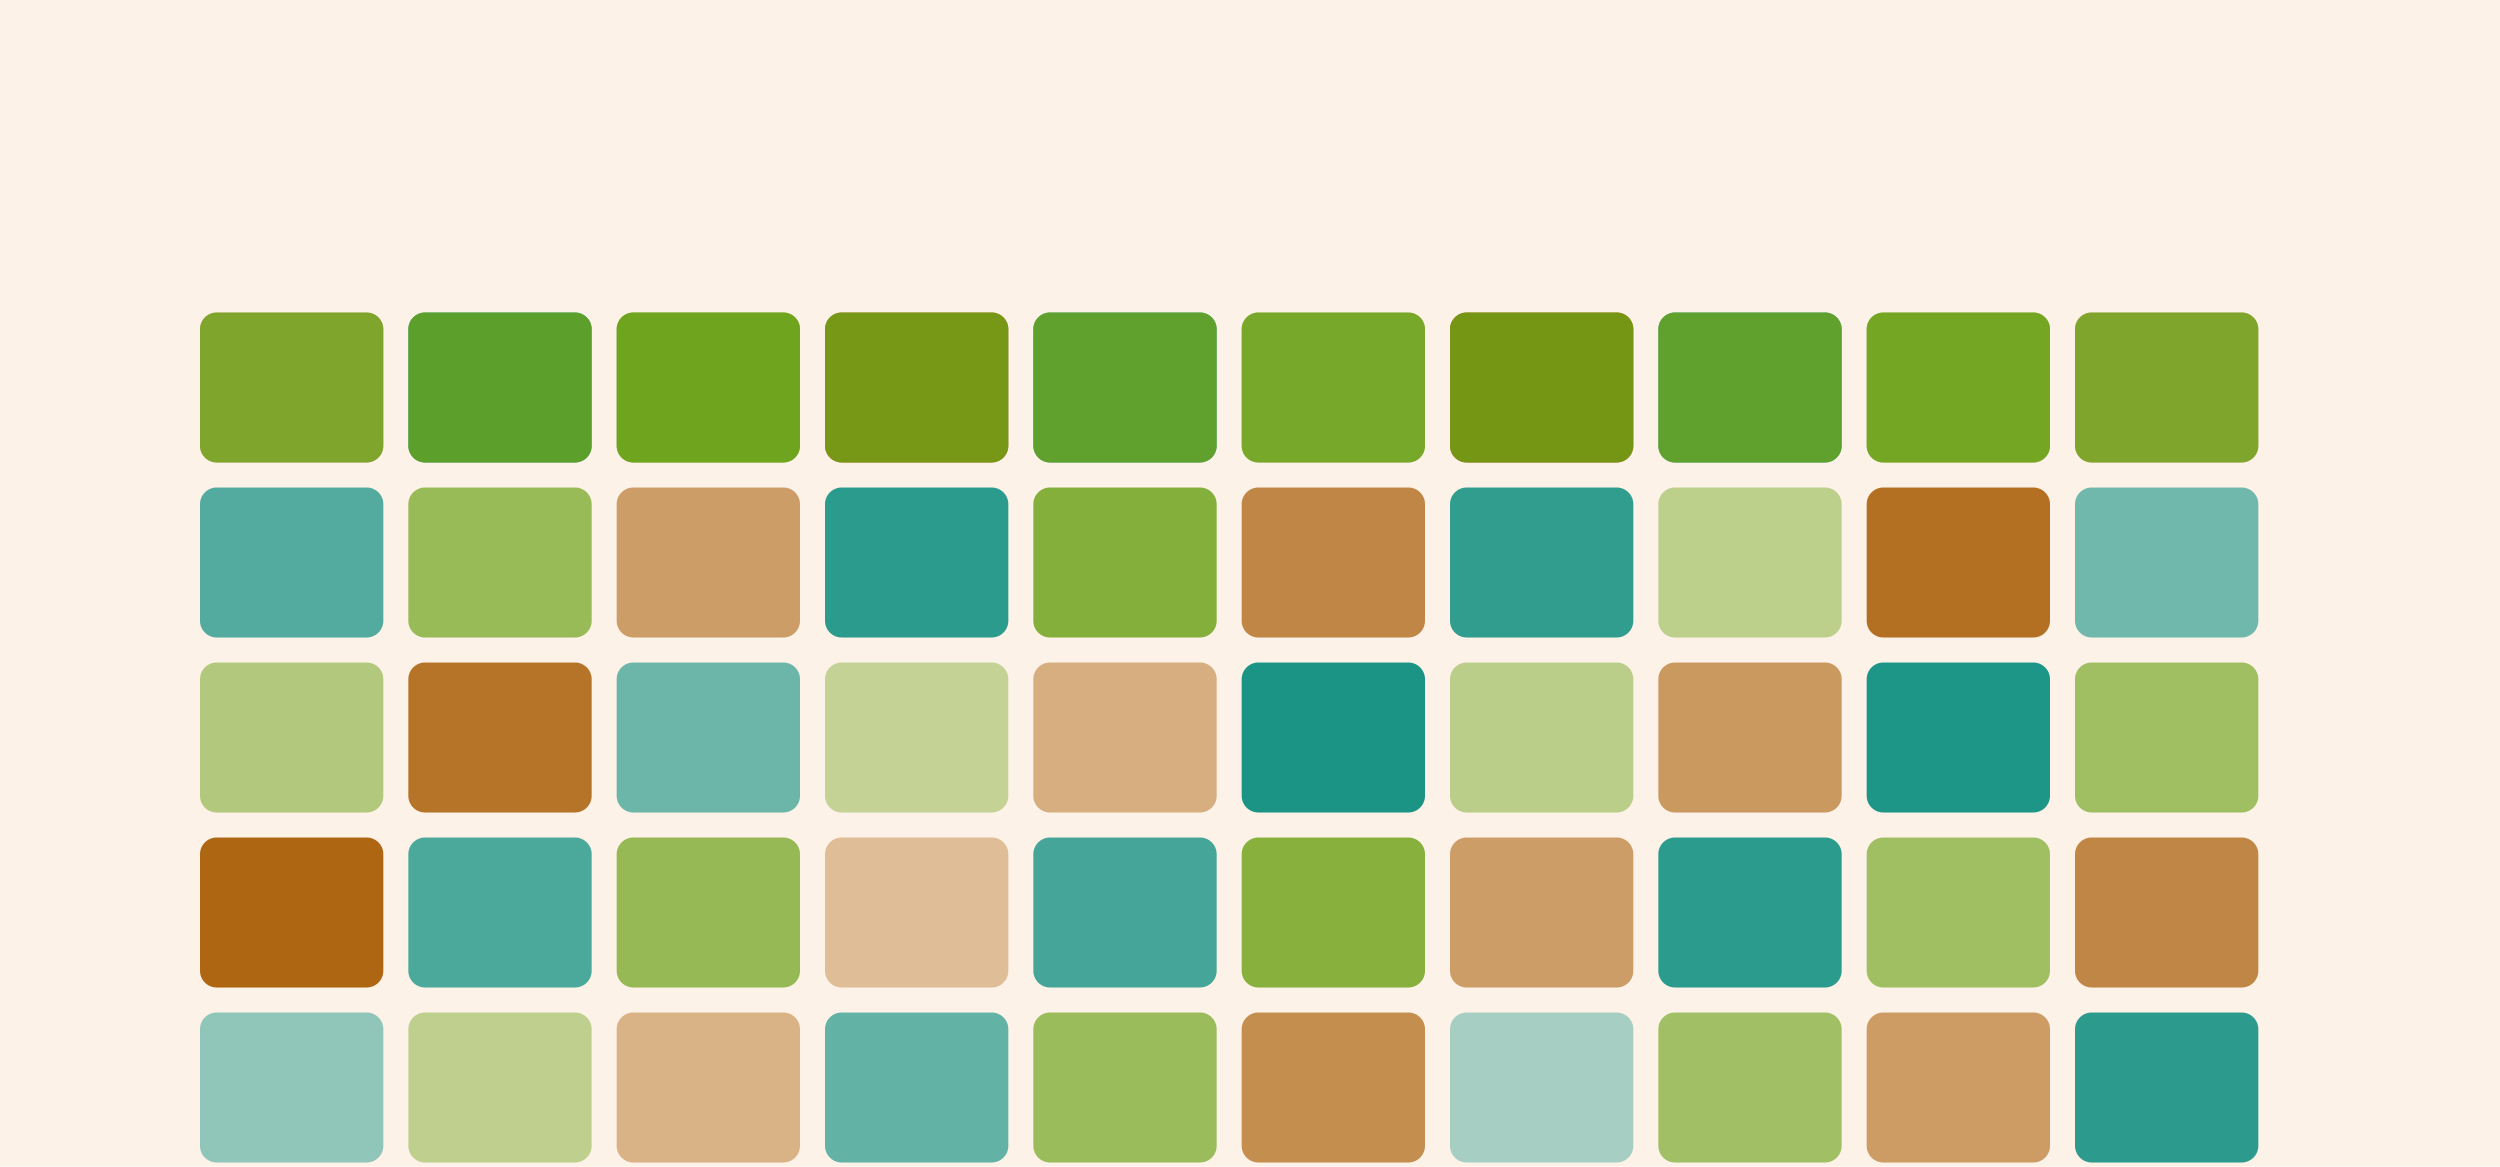
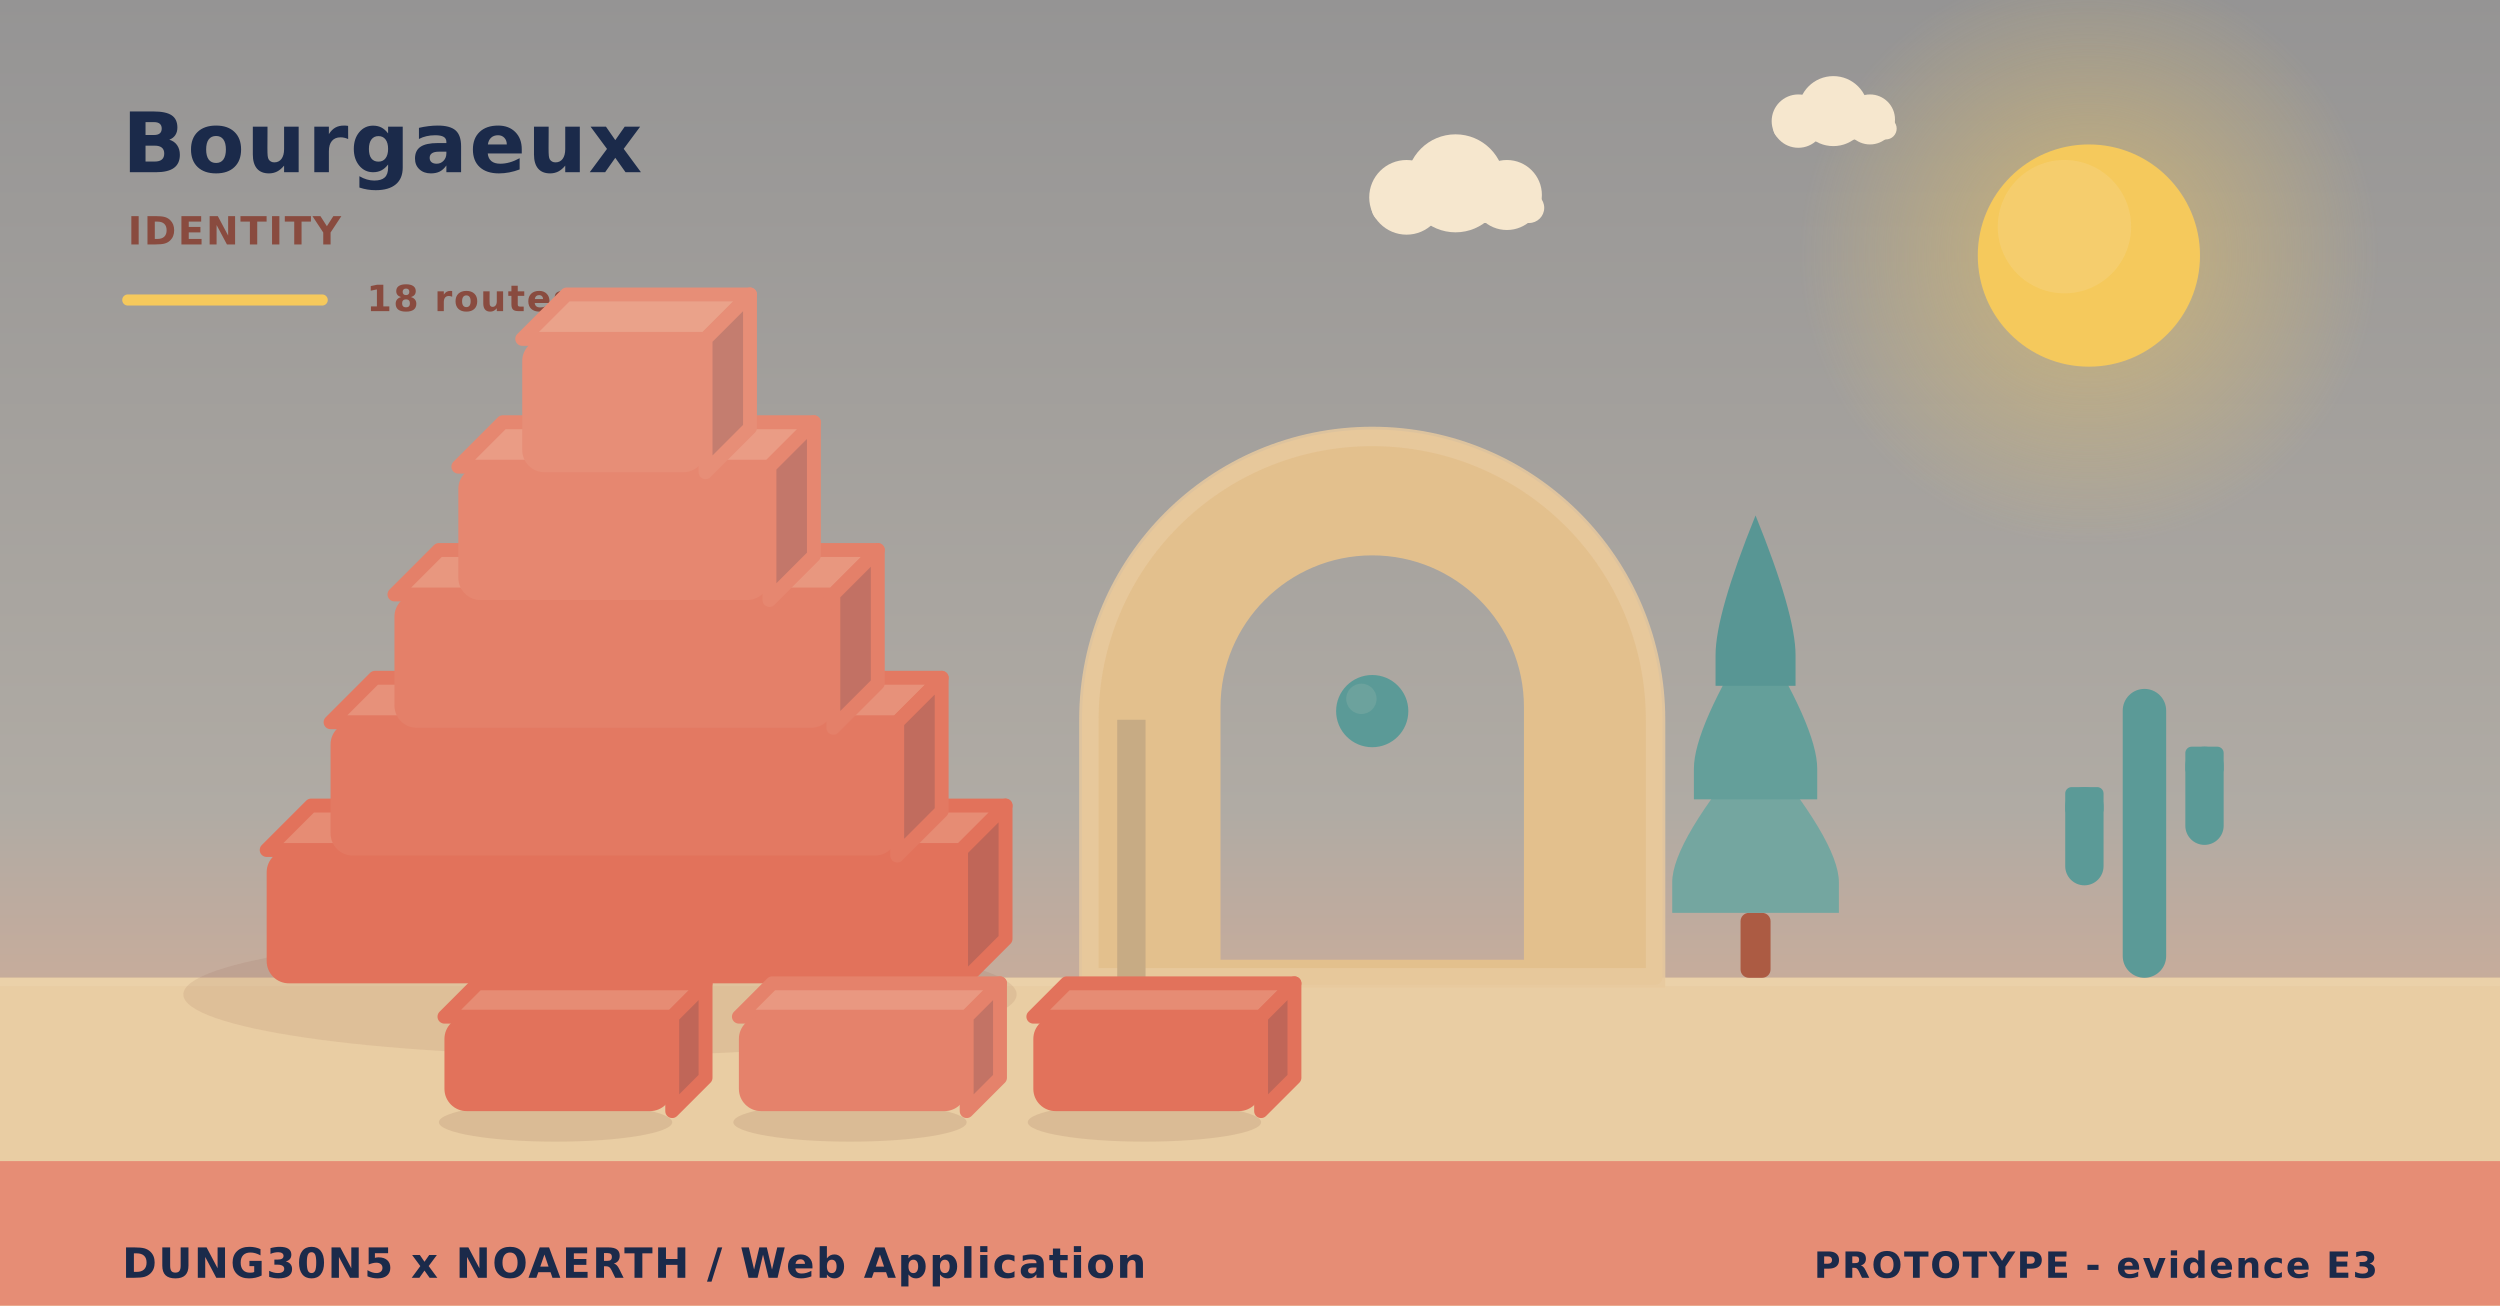
- <svg xmlns="http://www.w3.org/2000/svg" viewBox="0 0 1200 560" width="1200" height="560" role="img" aria-label="Bourgaeux hero">
-   <rect width="1200" height="560" fill="#fdf2e8" />
-   <defs>
-     <linearGradient id="gh" x1="0" y1="0" x2="1" y2="1">
-       <stop offset="0%" stop-color="#a95d05" />
-       <stop offset="100%" stop-color="#109081" />
-     </linearGradient>
-   </defs>
-   <rect x="96.00" y="150.00" width="88.00" height="72.00" rx="8.00" fill="#a95d05" opacity="0.36" />
-   <rect x="196.00" y="150.00" width="88.00" height="72.00" rx="8.00" fill="#109081" opacity="0.84" />
-   <rect x="296.00" y="150.00" width="88.00" height="72.00" rx="8.00" fill="#679f11" opacity="0.70" />
-   <rect x="396.00" y="150.00" width="88.00" height="72.00" rx="8.00" fill="#a95d05" opacity="0.82" />
-   <rect x="496.00" y="150.00" width="88.00" height="72.00" rx="8.00" fill="#109081" opacity="0.78" />
-   <rect x="596.00" y="150.00" width="88.00" height="72.00" rx="8.00" fill="#679f11" opacity="0.43" />
-   <rect x="696.00" y="150.00" width="88.00" height="72.00" rx="8.00" fill="#a95d05" opacity="0.90" />
-   <rect x="796.00" y="150.00" width="88.00" height="72.00" rx="8.00" fill="#109081" opacity="0.78" />
-   <rect x="896.00" y="150.00" width="88.00" height="72.00" rx="8.00" fill="#679f11" opacity="0.56" />
-   <rect x="996.00" y="150.00" width="88.00" height="72.00" rx="8.00" fill="#a95d05" opacity="0.36" />
-   <rect x="96.00" y="234.00" width="88.00" height="72.00" rx="8.00" fill="#109081" opacity="0.72" />
-   <rect x="196.00" y="234.00" width="88.00" height="72.00" rx="8.00" fill="#679f11" opacity="0.67" />
-   <rect x="296.00" y="234.00" width="88.00" height="72.00" rx="8.00" fill="#a95d05" opacity="0.57" />
-   <rect x="396.00" y="234.00" width="88.00" height="72.00" rx="8.00" fill="#109081" opacity="0.89" />
-   <rect x="496.00" y="234.00" width="88.00" height="72.00" rx="8.00" fill="#679f11" opacity="0.81" />
-   <rect x="596.00" y="234.00" width="88.00" height="72.00" rx="8.00" fill="#a95d05" opacity="0.72" />
-   <rect x="696.00" y="234.00" width="88.00" height="72.00" rx="8.00" fill="#109081" opacity="0.86" />
-   <rect x="796.00" y="234.00" width="88.00" height="72.00" rx="8.00" fill="#679f11" opacity="0.43" />
-   <rect x="896.00" y="234.00" width="88.00" height="72.00" rx="8.00" fill="#a95d05" opacity="0.87" />
-   <rect x="996.00" y="234.00" width="88.00" height="72.00" rx="8.00" fill="#109081" opacity="0.59" />
-   <rect x="96.00" y="318.00" width="88.00" height="72.00" rx="8.00" fill="#679f11" opacity="0.50" />
-   <rect x="196.00" y="318.00" width="88.00" height="72.00" rx="8.00" fill="#a95d05" opacity="0.84" />
-   <rect x="296.00" y="318.00" width="88.00" height="72.00" rx="8.00" fill="#109081" opacity="0.61" />
-   <rect x="396.00" y="318.00" width="88.00" height="72.00" rx="8.00" fill="#679f11" opacity="0.38" />
-   <rect x="496.00" y="318.00" width="88.00" height="72.00" rx="8.00" fill="#a95d05" opacity="0.46" />
-   <rect x="596.00" y="318.00" width="88.00" height="72.00" rx="8.00" fill="#109081" opacity="0.95" />
-   <rect x="696.00" y="318.00" width="88.00" height="72.00" rx="8.00" fill="#679f11" opacity="0.44" />
-   <rect x="796.00" y="318.00" width="88.00" height="72.00" rx="8.00" fill="#a95d05" opacity="0.60" />
-   <rect x="896.00" y="318.00" width="88.00" height="72.00" rx="8.00" fill="#109081" opacity="0.94" />
-   <rect x="996.00" y="318.00" width="88.00" height="72.00" rx="8.00" fill="#679f11" opacity="0.62" />
-   <rect x="96.00" y="402.00" width="88.00" height="72.00" rx="8.00" fill="#a95d05" opacity="0.94" />
-   <rect x="196.00" y="402.00" width="88.00" height="72.00" rx="8.00" fill="#109081" opacity="0.75" />
-   <rect x="296.00" y="402.00" width="88.00" height="72.00" rx="8.00" fill="#679f11" opacity="0.68" />
-   <rect x="396.00" y="402.00" width="88.00" height="72.00" rx="8.00" fill="#a95d05" opacity="0.36" />
-   <rect x="496.00" y="402.00" width="88.00" height="72.00" rx="8.00" fill="#109081" opacity="0.78" />
-   <rect x="596.00" y="402.00" width="88.00" height="72.00" rx="8.00" fill="#679f11" opacity="0.79" />
-   <rect x="696.00" y="402.00" width="88.00" height="72.00" rx="8.00" fill="#a95d05" opacity="0.57" />
-   <rect x="796.00" y="402.00" width="88.00" height="72.00" rx="8.00" fill="#109081" opacity="0.89" />
-   <rect x="896.00" y="402.00" width="88.00" height="72.00" rx="8.00" fill="#679f11" opacity="0.62" />
-   <rect x="996.00" y="402.00" width="88.00" height="72.00" rx="8.00" fill="#a95d05" opacity="0.72" />
-   <rect x="96.00" y="486.00" width="88.00" height="72.00" rx="8.00" fill="#109081" opacity="0.46" />
-   <rect x="196.00" y="486.00" width="88.00" height="72.00" rx="8.00" fill="#679f11" opacity="0.42" />
-   <rect x="296.00" y="486.00" width="88.00" height="72.00" rx="8.00" fill="#a95d05" opacity="0.43" />
-   <rect x="396.00" y="486.00" width="88.00" height="72.00" rx="8.00" fill="#109081" opacity="0.65" />
-   <rect x="496.00" y="486.00" width="88.00" height="72.00" rx="8.00" fill="#679f11" opacity="0.66" />
-   <rect x="596.00" y="486.00" width="88.00" height="72.00" rx="8.00" fill="#a95d05" opacity="0.67" />
-   <rect x="696.00" y="486.00" width="88.00" height="72.00" rx="8.00" fill="#109081" opacity="0.37" />
-   <rect x="796.00" y="486.00" width="88.00" height="72.00" rx="8.00" fill="#679f11" opacity="0.61" />
-   <rect x="896.00" y="486.00" width="88.00" height="72.00" rx="8.00" fill="#a95d05" opacity="0.58" />
-   <rect x="996.00" y="486.00" width="88.00" height="72.00" rx="8.00" fill="#109081" opacity="0.88" />
+ <svg xmlns="http://www.w3.org/2000/svg" width="900" height="470" viewBox="0 0 900 470" role="img" aria-label="Bourgaeux - identity">
+   <linearGradient id="skyh" x1="0" y1="0" x2="0" y2="1">
+     <stop offset="0" stop-color="#959494" />
+     <stop offset="0.62" stop-color="#b0aba4" />
+     <stop offset="1" stop-color="#f3ad8a" />
+   </linearGradient>
+   <rect width="900" height="470" fill="url(#skyh)" />
+   <radialGradient id="sunh">
+     <stop offset="0.35" stop-color="#f5c95c" stop-opacity="0.34" />
+     <stop offset="1" stop-color="#f5c95c" stop-opacity="0" />
+   </radialGradient>
+   <circle cx="752" cy="92" r="104" fill="url(#sunh)" />
+   <circle cx="752" cy="92" r="40" fill="#f5c95c" />
+   <circle cx="743.2" cy="81.6" r="24" fill="#f5d27e" opacity="0.5" />
  <g>
-     <rect x="96.00" y="150.00" width="88.00" height="72.00" rx="8.00" fill="#679f11" opacity="0.80" />
-     <animate attributeName="opacity" values="0.25;1.0;0.25" dur="6.2s" begin="-0.05s" repeatCount="indefinite" />
+     <circle cx="524" cy="66" r="17.64" fill="#f6e7ce" />
+     <circle cx="506.36" cy="71.04" r="13.44" fill="#f6e7ce" />
+     <circle cx="542.48" cy="70.2" r="12.6" fill="#f6e7ce" />
+     <rect x="493.76" y="69.36" width="62.16" height="10.92" rx="5.46" fill="#f6e7ce" />
+     <animateTransform attributeName="transform" type="translate" values="0 0;24 0;0 0" dur="36s" begin="0s" repeatCount="indefinite" />
  </g>
  <g>
-     <rect x="196.00" y="150.00" width="88.00" height="72.00" rx="8.00" fill="#679f11" opacity="0.80" />
-     <animate attributeName="opacity" values="0.25;1.0;0.25" dur="6.2s" begin="0.27s" repeatCount="indefinite" />
+     <circle cx="660" cy="40" r="12.6" fill="#f6e7ce" />
+     <circle cx="647.4" cy="43.6" r="9.6" fill="#f6e7ce" />
+     <circle cx="673.2" cy="43" r="9" fill="#f6e7ce" />
+     <rect x="638.4" y="42.4" width="44.4" height="7.8" rx="3.9" fill="#f6e7ce" />
+     <animateTransform attributeName="transform" type="translate" values="0 0;-18 0;0 0" dur="46s" begin="3s" repeatCount="indefinite" />
+   </g>
+   <rect x="0" y="352" width="900" height="118" fill="#e9cda3" />
+   <rect x="0" y="352" width="900" height="3" fill="#ebd1a9" />
+   <text x="44" y="62" font-family="Verdana,DejaVu Sans,sans-serif" font-size="30" font-weight="700" letter-spacing="0.6" fill="#1b2a4a" text-anchor="start">Bourgaeux</text>
+   <text x="46" y="88" font-family="Verdana,DejaVu Sans,sans-serif" font-size="14" font-weight="700" letter-spacing="0.6" fill="#894b3f" text-anchor="start">IDENTITY</text>
+   <rect x="44" y="106" width="74" height="4" rx="2" fill="#f5c95c" />
+   <text x="132" y="112" font-family="Verdana,DejaVu Sans,sans-serif" font-size="13" font-weight="700" letter-spacing="0.6" fill="#894b3f" text-anchor="start">18 routes</text>
+   <ellipse cx="216" cy="358" rx="150" ry="22" fill="rgba(138,90,68,0.11)" />
+   <g>
+     <path d="M96,306 L346,306 L362,290 L112,290 Z" fill="#e68c74" stroke="#e2725b" stroke-width="5" stroke-linejoin="round" />
+     <path d="M346,306 L362,290 L362,338 L346,354 Z" fill="#c06658" stroke="#e2725b" stroke-width="5" stroke-linejoin="round" />
+     <rect x="96" y="306" width="250" height="48" rx="8" fill="#e2725b" />
+     <animateTransform attributeName="transform" type="translate" values="0 10;0 0" dur="0.9s" begin="0s" fill="freeze" />
  </g>
  <g>
-     <rect x="296.00" y="150.00" width="88.00" height="72.00" rx="8.00" fill="#679f11" opacity="0.80" />
-     <animate attributeName="opacity" values="0.25;1.0;0.25" dur="6.2s" begin="0.59s" repeatCount="indefinite" />
+     <path d="M119,260 L323,260 L339,244 L135,244 Z" fill="#e7917a" stroke="#e37962" stroke-width="5" stroke-linejoin="round" />
+     <path d="M323,260 L339,244 L339,292 L323,308 Z" fill="#c16c5e" stroke="#e37962" stroke-width="5" stroke-linejoin="round" />
+     <rect x="119" y="260" width="204" height="48" rx="8" fill="#e37962" />
+     <animateTransform attributeName="transform" type="translate" values="0 10;0 0" dur="0.9s" begin="0.28s" fill="freeze" />
  </g>
  <g>
-     <rect x="396.00" y="150.00" width="88.00" height="72.00" rx="8.00" fill="#679f11" opacity="0.80" />
-     <animate attributeName="opacity" values="0.25;1.0;0.25" dur="6.2s" begin="0.91s" repeatCount="indefinite" />
+     <path d="M142,214 L300,214 L316,198 L158,198 Z" fill="#e8977f" stroke="#e48069" stroke-width="5" stroke-linejoin="round" />
+     <path d="M300,214 L316,198 L316,246 L300,262 Z" fill="#c27164" stroke="#e48069" stroke-width="5" stroke-linejoin="round" />
+     <rect x="142" y="214" width="158" height="48" rx="8" fill="#e48069" />
+     <animateTransform attributeName="transform" type="translate" values="0 10;0 0" dur="0.9s" begin="0.56s" fill="freeze" />
  </g>
  <g>
-     <rect x="496.00" y="150.00" width="88.00" height="72.00" rx="8.00" fill="#679f11" opacity="0.80" />
-     <animate attributeName="opacity" values="0.25;1.0;0.25" dur="6.2s" begin="1.23s" repeatCount="indefinite" />
+     <path d="M165,168 L277,168 L293,152 L181,152 Z" fill="#ea9c85" stroke="#e68770" stroke-width="5" stroke-linejoin="round" />
+     <path d="M277,168 L293,152 L293,200 L277,216 Z" fill="#c3776a" stroke="#e68770" stroke-width="5" stroke-linejoin="round" />
+     <rect x="165" y="168" width="112" height="48" rx="8" fill="#e68770" />
+     <animateTransform attributeName="transform" type="translate" values="0 10;0 0" dur="0.9s" begin="0.84s" fill="freeze" />
  </g>
  <g>
-     <rect x="596.00" y="150.00" width="88.00" height="72.00" rx="8.00" fill="#679f11" opacity="0.80" />
-     <animate attributeName="opacity" values="0.25;1.0;0.25" dur="6.2s" begin="1.55s" repeatCount="indefinite" />
+     <path d="M188,122 L254,122 L270,106 L204,106 Z" fill="#eaa28a" stroke="#e78e77" stroke-width="5" stroke-linejoin="round" />
+     <path d="M254,122 L270,106 L270,154 L254,170 Z" fill="#c47d6f" stroke="#e78e77" stroke-width="5" stroke-linejoin="round" />
+     <rect x="188" y="122" width="66" height="48" rx="8" fill="#e78e77" />
+     <animateTransform attributeName="transform" type="translate" values="0 10;0 0" dur="0.9s" begin="1.12s" fill="freeze" />
  </g>
+   <path d="M392,352 L392,259.12 A102,102 0 0 1 596,259.12 L596,352 Z M436.88,348 L436.88,254.55 A57.12,57.12 0 0 1 551.12,254.55 L551.12,348 Z" fill="#e3c08d" fill-rule="evenodd" stroke="#e3c08d" stroke-width="5" stroke-linejoin="round" />
+   <path d="M392,352 L392,259.12 A102,102 0 0 1 596,259.12 L596,352 Z" fill="none" stroke="#e8c99d" stroke-width="7" stroke-linecap="round" opacity="0.85" />
+   <rect x="402.2" y="259.12" width="10.2" height="92.88" fill="#c7ab84" />
  <g>
-     <rect x="696.00" y="150.00" width="88.00" height="72.00" rx="8.00" fill="#679f11" opacity="0.80" />
-     <animate attributeName="opacity" values="0.25;1.0;0.25" dur="6.2s" begin="1.87s" repeatCount="indefinite" />
+     <circle cx="494" cy="256" r="13" fill="#5b9a97" />
+     <circle cx="490.1" cy="251.58" r="5.46" fill="#7aa9a2" opacity="0.55" />
+     <animate attributeName="opacity" values="0.78;1;0.78" dur="5.2s" begin="0s" repeatCount="indefinite" />
  </g>
+   <rect x="626.6" y="328.64" width="10.8" height="23.36" rx="3" fill="#ac5b43" />
+   <path d="M632,267.32 Q602,302.89 602,317.6 Q602,328.64 602,328.64 L662,328.64 Q662,328.64 662,317.6 Q662,302.89 632,267.32 Z" fill="#74a6a0" />
+   <path d="M632,226.44 Q609.8,262.01 609.8,276.72 Q609.8,287.76 609.8,287.76 L654.2,287.76 Q654.2,287.76 654.2,276.72 Q654.2,262.01 632,226.44 Z" fill="#649f9a" />
+   <path d="M632,185.56 Q617.6,221.13 617.6,235.84 Q617.6,246.88 617.6,246.88 L646.4,246.88 Q646.4,246.88 646.4,235.84 Q646.4,221.13 632,185.56 Z" fill="#589694" />
+   <rect x="764.18" y="248" width="15.64" height="104" rx="7.82" fill="#5b9a97" />
+   <rect x="743.48" y="283.36" width="13.8" height="35.36" rx="6.9" fill="#5b9a97" />
+   <rect x="743.48" y="283.36" width="13.8" height="10.4" rx="2.3" fill="#5b9a97" />
+   <rect x="786.72" y="268.8" width="13.8" height="35.36" rx="6.9" fill="#5b9a97" />
+   <rect x="786.72" y="268.8" width="13.8" height="10.4" rx="2.3" fill="#5b9a97" />
+   <ellipse cx="200" cy="404" rx="42" ry="7" fill="rgba(138,90,68,0.15)" />
  <g>
-     <rect x="796.00" y="150.00" width="88.00" height="72.00" rx="8.00" fill="#679f11" opacity="0.80" />
-     <animate attributeName="opacity" values="0.25;1.0;0.25" dur="6.2s" begin="2.19s" repeatCount="indefinite" />
+     <path d="M160,366 L242,366 L254,354 L172,354 Z" fill="#e68c74" stroke="#e2725b" stroke-width="5" stroke-linejoin="round" />
+     <path d="M242,366 L254,354 L254,388 L242,400 Z" fill="#c06658" stroke="#e2725b" stroke-width="5" stroke-linejoin="round" />
+     <rect x="160" y="366" width="82" height="34" rx="8" fill="#e2725b" />
+     <animateTransform attributeName="transform" type="translate" values="0 10;0 0" dur="0.7s" begin="0.8s" fill="freeze" />
  </g>
+   <ellipse cx="306" cy="404" rx="42" ry="7" fill="rgba(138,90,68,0.15)" />
  <g>
-     <rect x="896.00" y="150.00" width="88.00" height="72.00" rx="8.00" fill="#679f11" opacity="0.80" />
-     <animate attributeName="opacity" values="0.25;1.0;0.25" dur="6.2s" begin="2.51s" repeatCount="indefinite" />
+     <path d="M266,366 L348,366 L360,354 L278,354 Z" fill="#e99881" stroke="#e5826b" stroke-width="5" stroke-linejoin="round" />
+     <path d="M348,366 L360,354 L360,388 L348,400 Z" fill="#c37365" stroke="#e5826b" stroke-width="5" stroke-linejoin="round" />
+     <rect x="266" y="366" width="82" height="34" rx="8" fill="#e5826b" />
+     <animateTransform attributeName="transform" type="translate" values="0 10;0 0" dur="0.7s" begin="0.95s" fill="freeze" />
  </g>
+   <ellipse cx="412" cy="404" rx="42" ry="7" fill="rgba(138,90,68,0.15)" />
  <g>
-     <rect x="996.00" y="150.00" width="88.00" height="72.00" rx="8.00" fill="#679f11" opacity="0.80" />
-     <animate attributeName="opacity" values="0.25;1.0;0.25" dur="6.2s" begin="2.83s" repeatCount="indefinite" />
+     <path d="M372,366 L454,366 L466,354 L384,354 Z" fill="#e68c74" stroke="#e2725b" stroke-width="5" stroke-linejoin="round" />
+     <path d="M454,366 L466,354 L466,388 L454,400 Z" fill="#c06658" stroke="#e2725b" stroke-width="5" stroke-linejoin="round" />
+     <rect x="372" y="366" width="82" height="34" rx="8" fill="#e2725b" />
+     <animateTransform attributeName="transform" type="translate" values="0 10;0 0" dur="0.7s" begin="1.1s" fill="freeze" />
  </g>
+   <rect x="0" y="418" width="900" height="52" rx="0" fill="#e68972" opacity="0.94" />
+   <text x="44" y="460" font-family="Verdana,DejaVu Sans,sans-serif" font-size="15" font-weight="700" letter-spacing="0.6" fill="#1b2a4a" text-anchor="start">DUNG30N5 x NOAERTH  /  Web Application</text>
+   <text x="856" y="460" font-family="Verdana,DejaVu Sans,sans-serif" font-size="13" font-weight="700" letter-spacing="0.6" fill="#1b2a4a" text-anchor="end">PROTOTYPE  -  evidence E3</text>
</svg>
